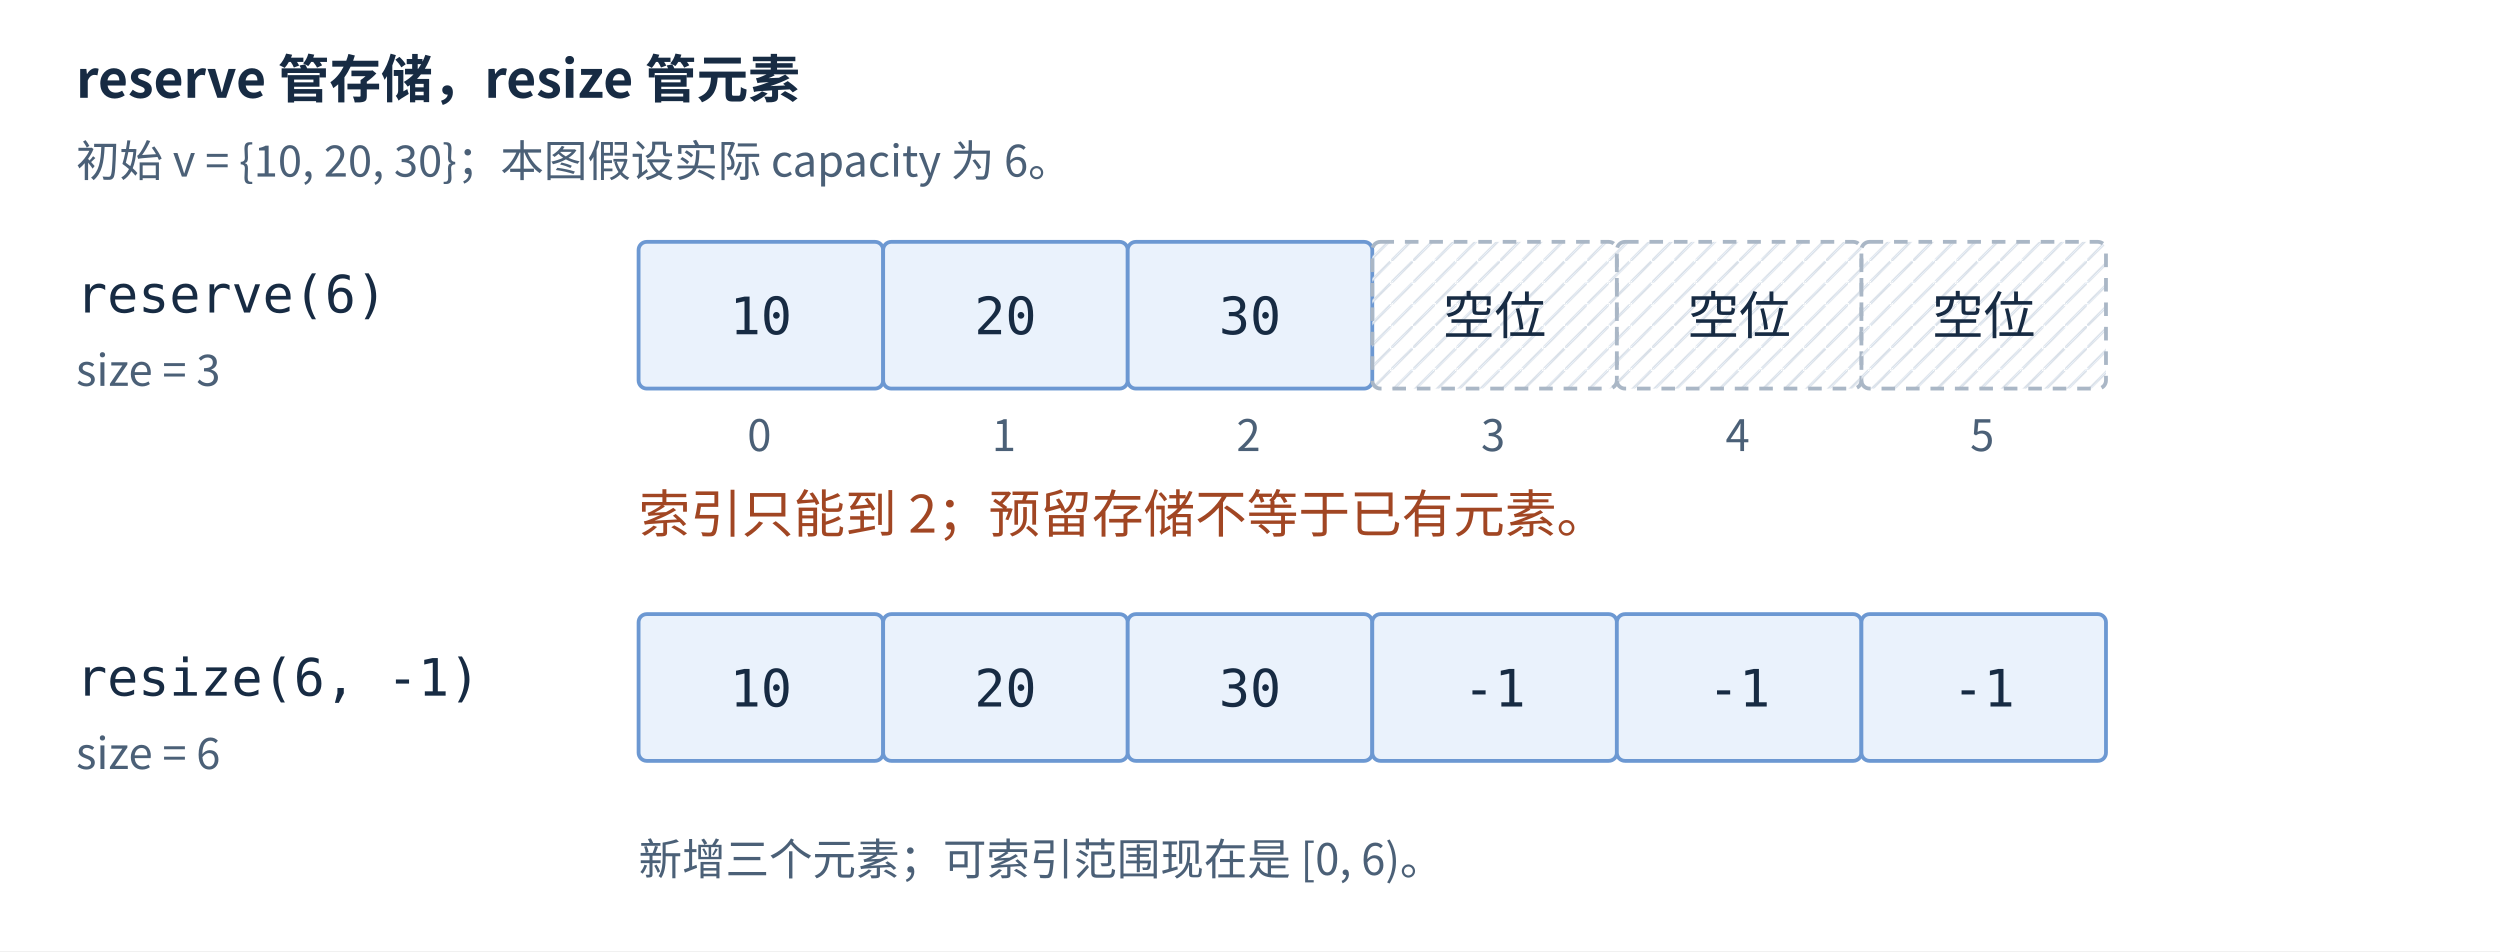
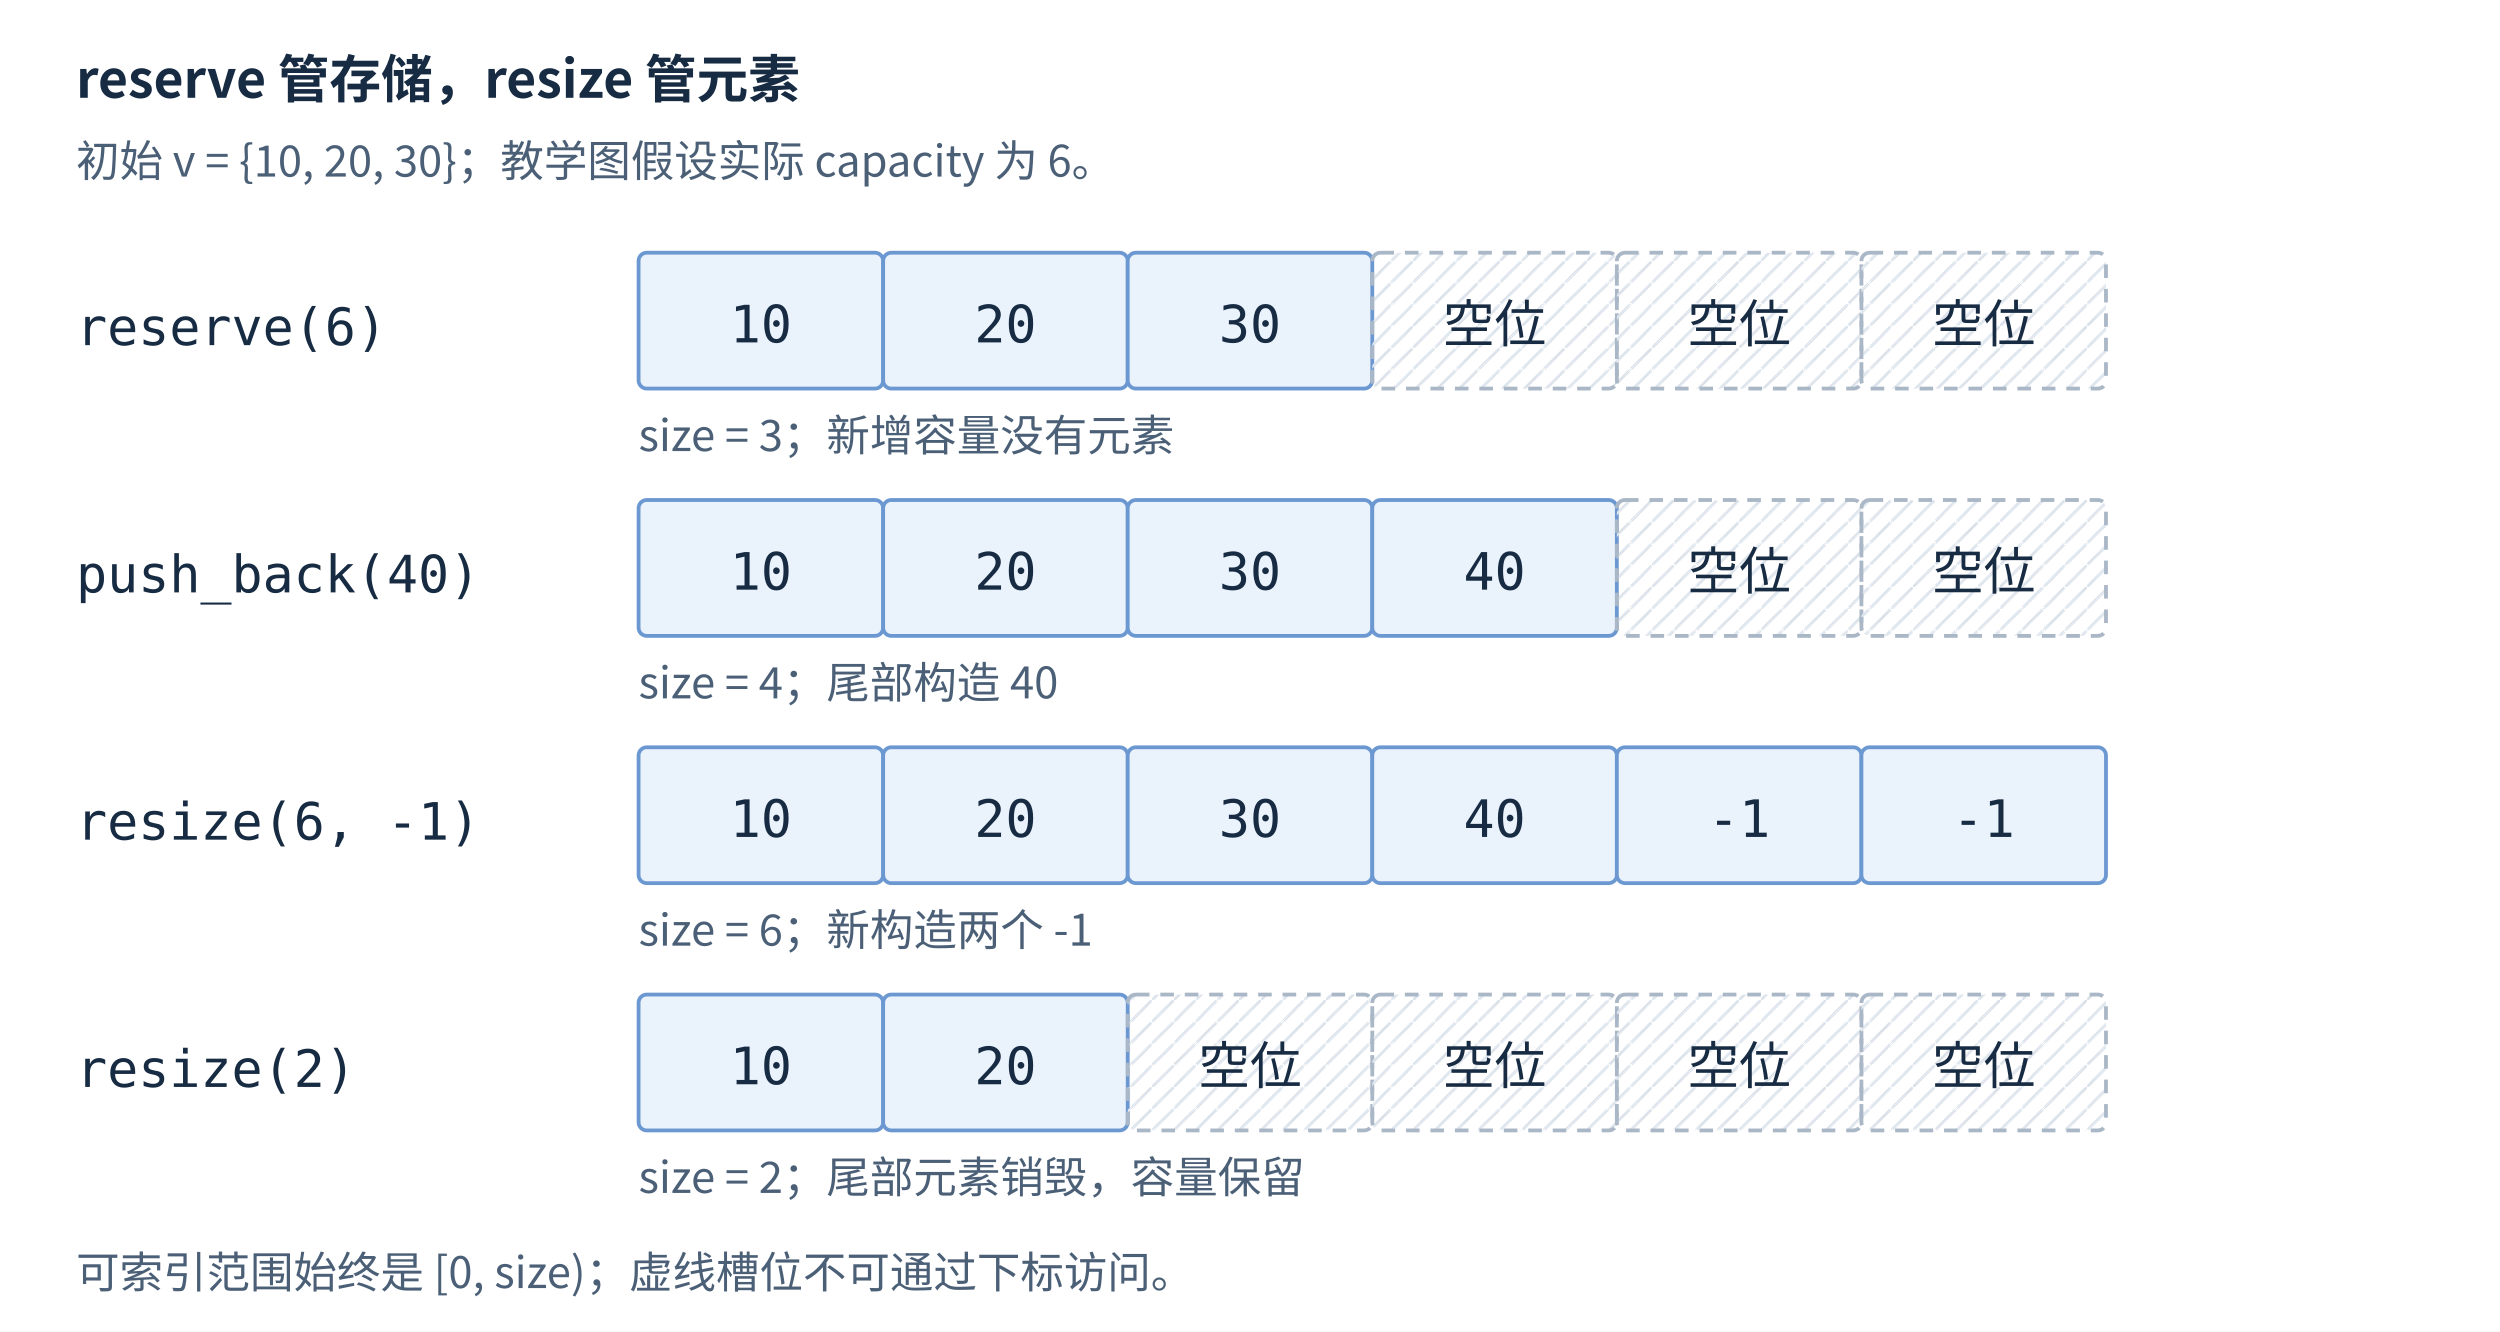
- <svg xmlns="http://www.w3.org/2000/svg" width="920" height="350" viewBox="0 0 920 350" role="img" aria-labelledby="title desc">
+ <svg xmlns="http://www.w3.org/2000/svg" width="920" height="490" viewBox="0 0 920 490" role="img" aria-labelledby="title desc">
  <defs>
    <marker id="arrow" viewBox="0 0 10 10" refX="9" refY="5" markerWidth="6" markerHeight="6" orient="auto-start-reverse">
      <path d="M0 0L10 5L0 10Z" fill="#65768b" />
    </marker>
    <pattern id="hatch" width="8" height="8" patternUnits="userSpaceOnUse">
      <path d="M0 8L8 0" stroke="#d9e0e8" stroke-width="1" />
    </pattern>
  </defs>
  <style>text{font-family:"Microsoft YaHei","Noto Sans CJK SC",sans-serif;fill:#172b43;font-size:19px}.small{font-size:16px;fill:#4b6077}.label{font-weight:600}.code{font-family:Consolas,"Microsoft YaHei",monospace}.line{stroke:#65768b;stroke-width:2;fill:none;marker-end:url(#arrow)}.back{stroke:#65768b;stroke-width:2;fill:none;marker-start:url(#arrow);marker-end:url(#arrow)}.ok{fill:#eaf2fc;stroke:#6c98d2;stroke-width:1.4}.space{fill:url(#hatch);stroke:#aab7c6;stroke-width:1.4;stroke-dasharray:5 4}.bad{fill:#fff1e9;stroke:#bf784e;stroke-width:1.4}.node{fill:#f0f5fa;stroke:#94a8bd;stroke-width:1.4}.warning{fill:#a14623}.green{fill:#18694c}</style>
-   <rect width="920" height="350" fill="#ffffff" />
+   <rect width="920" height="490" fill="#ffffff" />
  <text x="28" y="36" class="label">reserve 管存储，resize 管元素</text>
-   <text x="28" y="65" class="small">初始 v = {10, 20, 30}；本图假设实际 capacity 为 6。</text>
-   <text x="28" y="115" class="code">reserve(6)</text>
-   <text x="28" y="142" class="small">size = 3</text>
-   <rect x="235" y="89" width="90" height="54" rx="3" class="ok" />
-   <text x="280" y="123" text-anchor="middle" class="code">10</text>
-   <text x="275" y="166" class="small">0</text>
-   <rect x="325" y="89" width="90" height="54" rx="3" class="ok" />
-   <text x="370" y="123" text-anchor="middle" class="code">20</text>
-   <text x="365" y="166" class="small">1</text>
-   <rect x="415" y="89" width="90" height="54" rx="3" class="ok" />
-   <text x="460" y="123" text-anchor="middle" class="code">30</text>
-   <text x="455" y="166" class="small">2</text>
-   <rect x="505" y="89" width="90" height="54" rx="3" class="space" />
-   <text x="550" y="123" text-anchor="middle" class="code">空位</text>
-   <text x="545" y="166" class="small">3</text>
-   <rect x="595" y="89" width="90" height="54" rx="3" class="space" />
-   <text x="640" y="123" text-anchor="middle" class="code">空位</text>
-   <text x="635" y="166" class="small">4</text>
-   <rect x="685" y="89" width="90" height="54" rx="3" class="space" />
-   <text x="730" y="123" text-anchor="middle" class="code">空位</text>
-   <text x="725" y="166" class="small">5</text>
-   <text x="235" y="196" class="warning">索引只能到 2；预留存储不等于已有元素。</text>
-   <text x="28" y="256" class="code">resize(6, -1)</text>
-   <text x="28" y="283" class="small">size = 6</text>
-   <rect x="235" y="226" width="90" height="54" rx="3" class="ok" />
-   <text x="280" y="260" text-anchor="middle" class="code">10</text>
-   <rect x="325" y="226" width="90" height="54" rx="3" class="ok" />
-   <text x="370" y="260" text-anchor="middle" class="code">20</text>
-   <rect x="415" y="226" width="90" height="54" rx="3" class="ok" />
-   <text x="460" y="260" text-anchor="middle" class="code">30</text>
-   <rect x="505" y="226" width="90" height="54" rx="3" class="ok" />
-   <text x="550" y="260" text-anchor="middle" class="code">-1</text>
-   <rect x="595" y="226" width="90" height="54" rx="3" class="ok" />
-   <text x="640" y="260" text-anchor="middle" class="code">-1</text>
-   <rect x="685" y="226" width="90" height="54" rx="3" class="ok" />
-   <text x="730" y="260" text-anchor="middle" class="code">-1</text>
-   <text x="235" y="322" class="small">新增三个元素；可索引范围现在是 [0, 6)。</text>
+   <text x="28" y="65" class="small">初始 v = {10, 20, 30}；教学图假设实际 capacity 为 6。</text>
+   <text x="28" y="127" class="code">reserve(6)</text>
+   <rect x="235" y="93" width="90" height="50" rx="3" class="ok" />
+   <text x="280" y="126" text-anchor="middle" class="code">10</text>
+   <rect x="325" y="93" width="90" height="50" rx="3" class="ok" />
+   <text x="370" y="126" text-anchor="middle" class="code">20</text>
+   <rect x="415" y="93" width="90" height="50" rx="3" class="ok" />
+   <text x="460" y="126" text-anchor="middle" class="code">30</text>
+   <rect x="505" y="93" width="90" height="50" rx="3" class="space" />
+   <text x="550" y="126" text-anchor="middle" class="code">空位</text>
+   <rect x="595" y="93" width="90" height="50" rx="3" class="space" />
+   <text x="640" y="126" text-anchor="middle" class="code">空位</text>
+   <rect x="685" y="93" width="90" height="50" rx="3" class="space" />
+   <text x="730" y="126" text-anchor="middle" class="code">空位</text>
+   <text x="235" y="166" class="small">size = 3；新增容量没有元素</text>
+   <text x="28" y="218" class="code">push_back(40)</text>
+   <rect x="235" y="184" width="90" height="50" rx="3" class="ok" />
+   <text x="280" y="217" text-anchor="middle" class="code">10</text>
+   <rect x="325" y="184" width="90" height="50" rx="3" class="ok" />
+   <text x="370" y="217" text-anchor="middle" class="code">20</text>
+   <rect x="415" y="184" width="90" height="50" rx="3" class="ok" />
+   <text x="460" y="217" text-anchor="middle" class="code">30</text>
+   <rect x="505" y="184" width="90" height="50" rx="3" class="ok" />
+   <text x="550" y="217" text-anchor="middle" class="code">40</text>
+   <rect x="595" y="184" width="90" height="50" rx="3" class="space" />
+   <text x="640" y="217" text-anchor="middle" class="code">空位</text>
+   <rect x="685" y="184" width="90" height="50" rx="3" class="space" />
+   <text x="730" y="217" text-anchor="middle" class="code">空位</text>
+   <text x="235" y="257" class="small">size = 4；尾部构造 40</text>
+   <text x="28" y="309" class="code">resize(6, -1)</text>
+   <rect x="235" y="275" width="90" height="50" rx="3" class="ok" />
+   <text x="280" y="308" text-anchor="middle" class="code">10</text>
+   <rect x="325" y="275" width="90" height="50" rx="3" class="ok" />
+   <text x="370" y="308" text-anchor="middle" class="code">20</text>
+   <rect x="415" y="275" width="90" height="50" rx="3" class="ok" />
+   <text x="460" y="308" text-anchor="middle" class="code">30</text>
+   <rect x="505" y="275" width="90" height="50" rx="3" class="ok" />
+   <text x="550" y="308" text-anchor="middle" class="code">40</text>
+   <rect x="595" y="275" width="90" height="50" rx="3" class="ok" />
+   <text x="640" y="308" text-anchor="middle" class="code">-1</text>
+   <rect x="685" y="275" width="90" height="50" rx="3" class="ok" />
+   <text x="730" y="308" text-anchor="middle" class="code">-1</text>
+   <text x="235" y="348" class="small">size = 6；新构造两个 -1</text>
+   <text x="28" y="400" class="code">resize(2)</text>
+   <rect x="235" y="366" width="90" height="50" rx="3" class="ok" />
+   <text x="280" y="399" text-anchor="middle" class="code">10</text>
+   <rect x="325" y="366" width="90" height="50" rx="3" class="ok" />
+   <text x="370" y="399" text-anchor="middle" class="code">20</text>
+   <rect x="415" y="366" width="90" height="50" rx="3" class="space" />
+   <text x="460" y="399" text-anchor="middle" class="code">空位</text>
+   <rect x="505" y="366" width="90" height="50" rx="3" class="space" />
+   <text x="550" y="399" text-anchor="middle" class="code">空位</text>
+   <rect x="595" y="366" width="90" height="50" rx="3" class="space" />
+   <text x="640" y="399" text-anchor="middle" class="code">空位</text>
+   <rect x="685" y="366" width="90" height="50" rx="3" class="space" />
+   <text x="730" y="399" text-anchor="middle" class="code">空位</text>
+   <text x="235" y="439" class="small">size = 2；尾部元素销毁，容量保留</text>
+   <text x="28" y="474" class="small">可索引范围始终是 [0, size)；虚线槽位不可通过下标访问。</text>
</svg>
